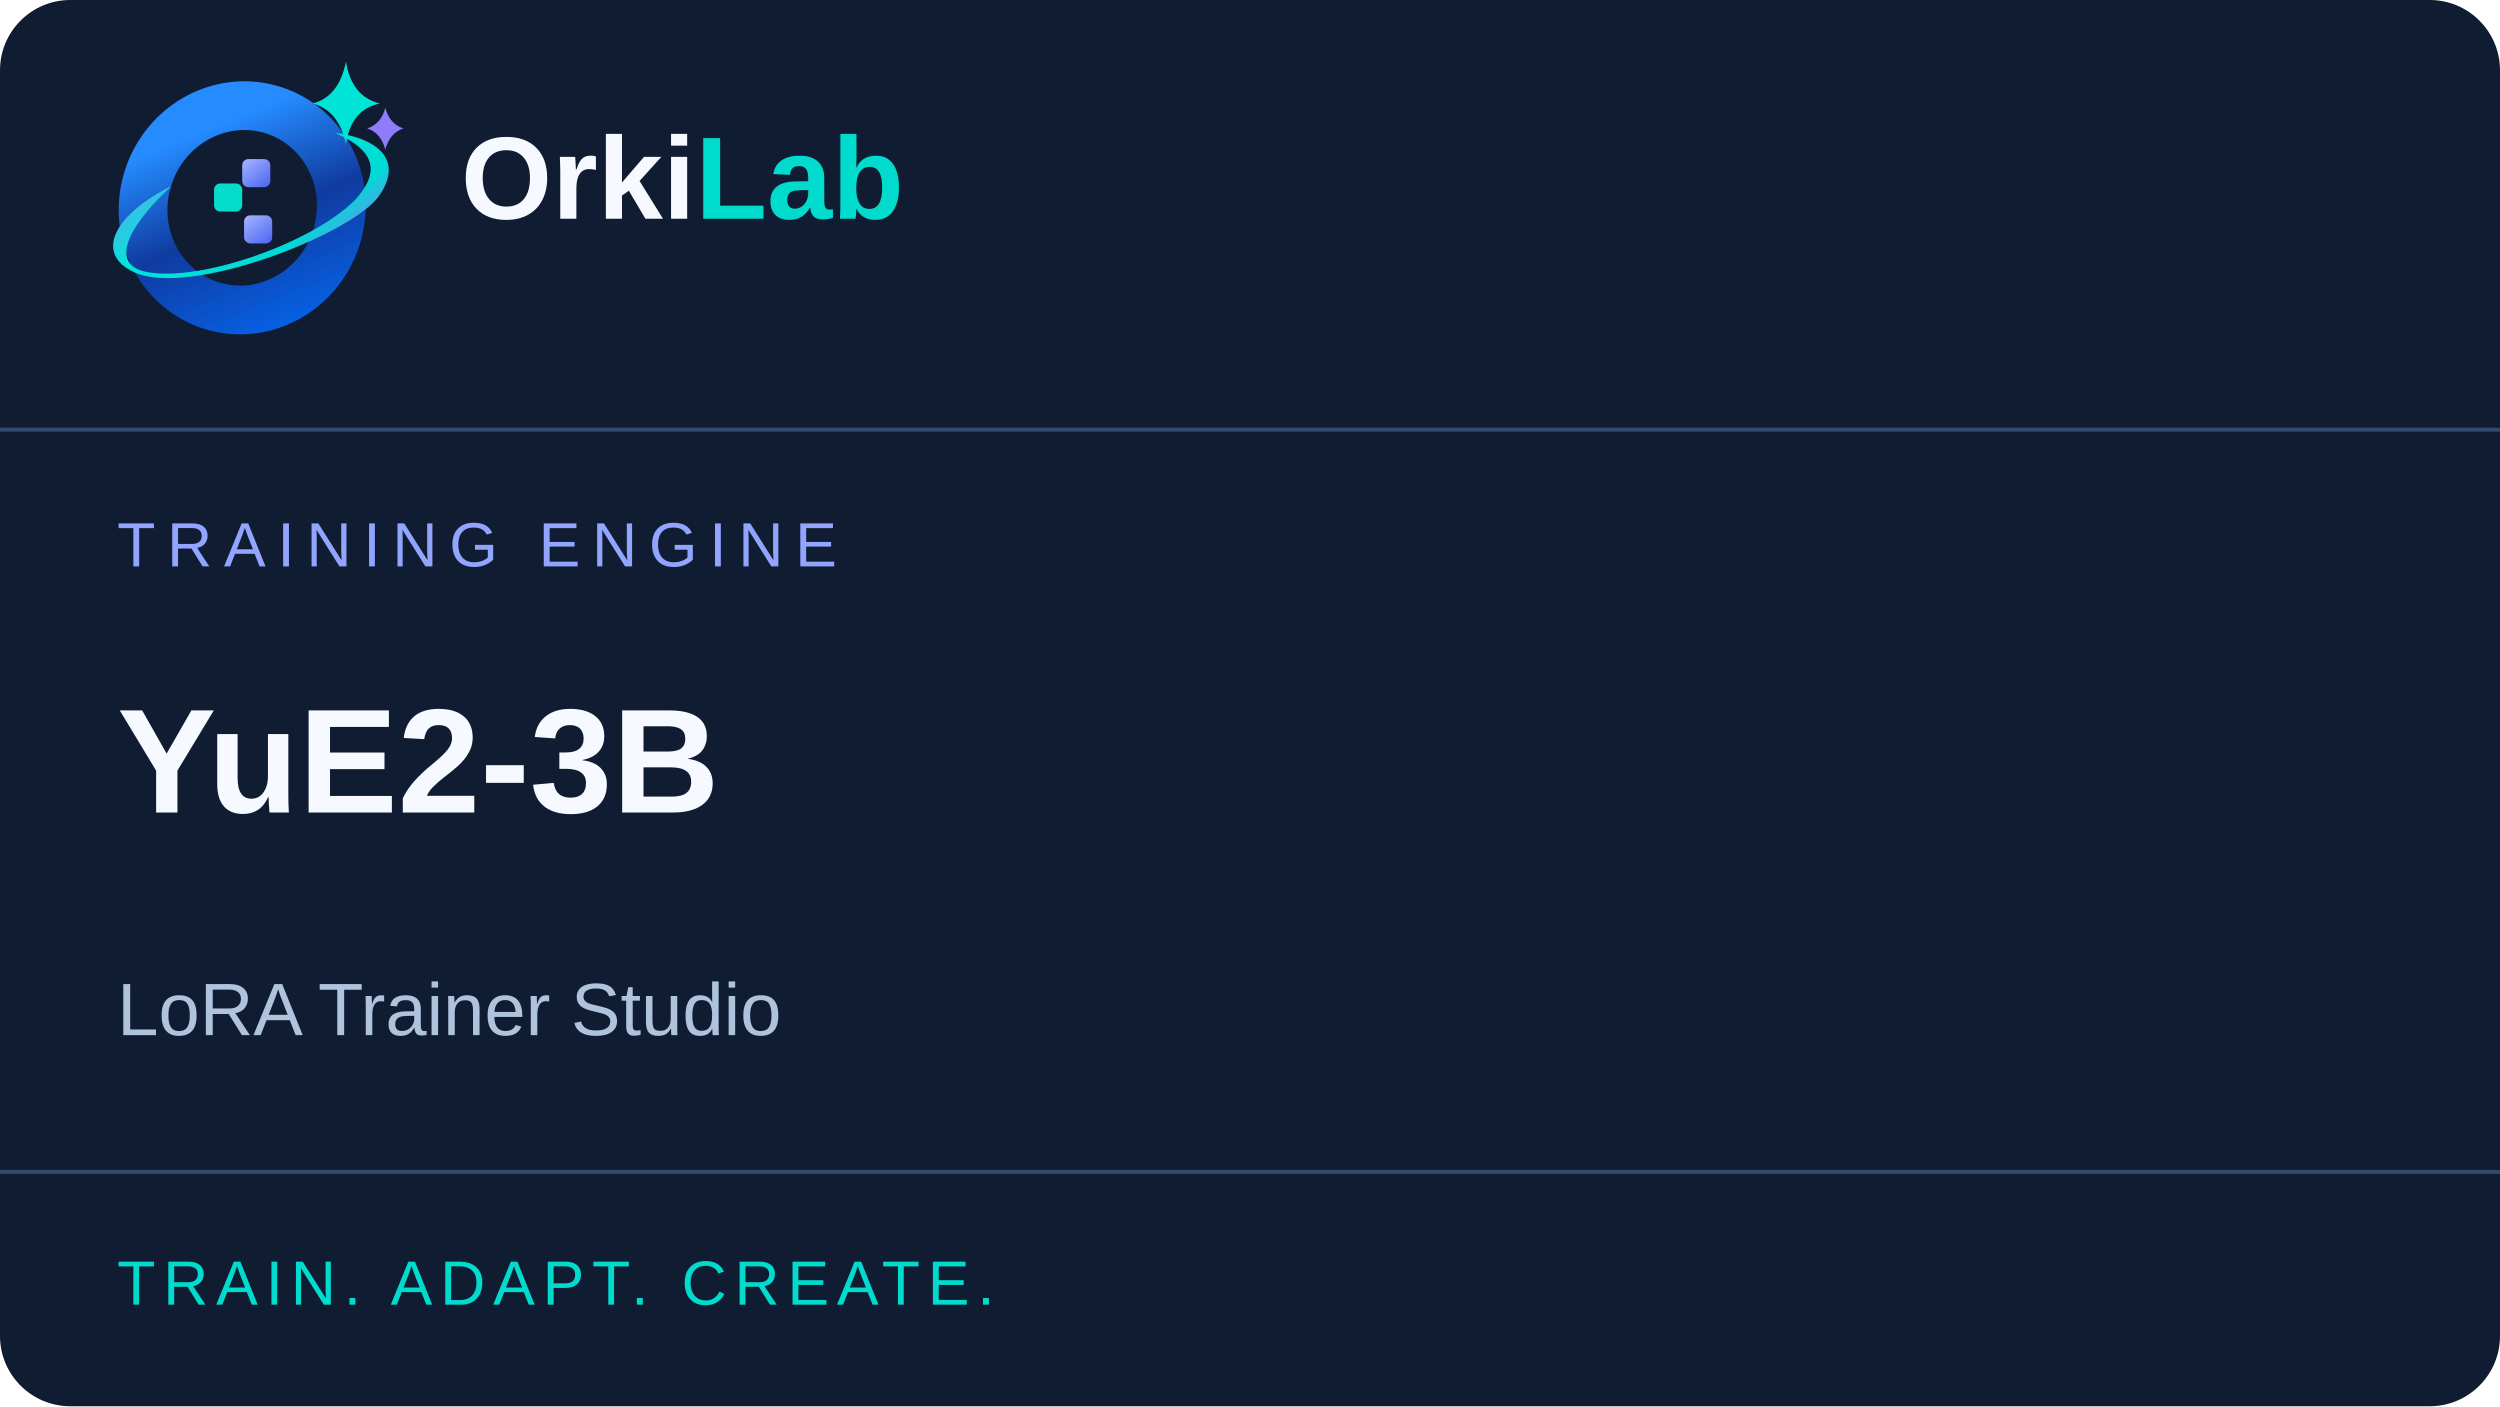
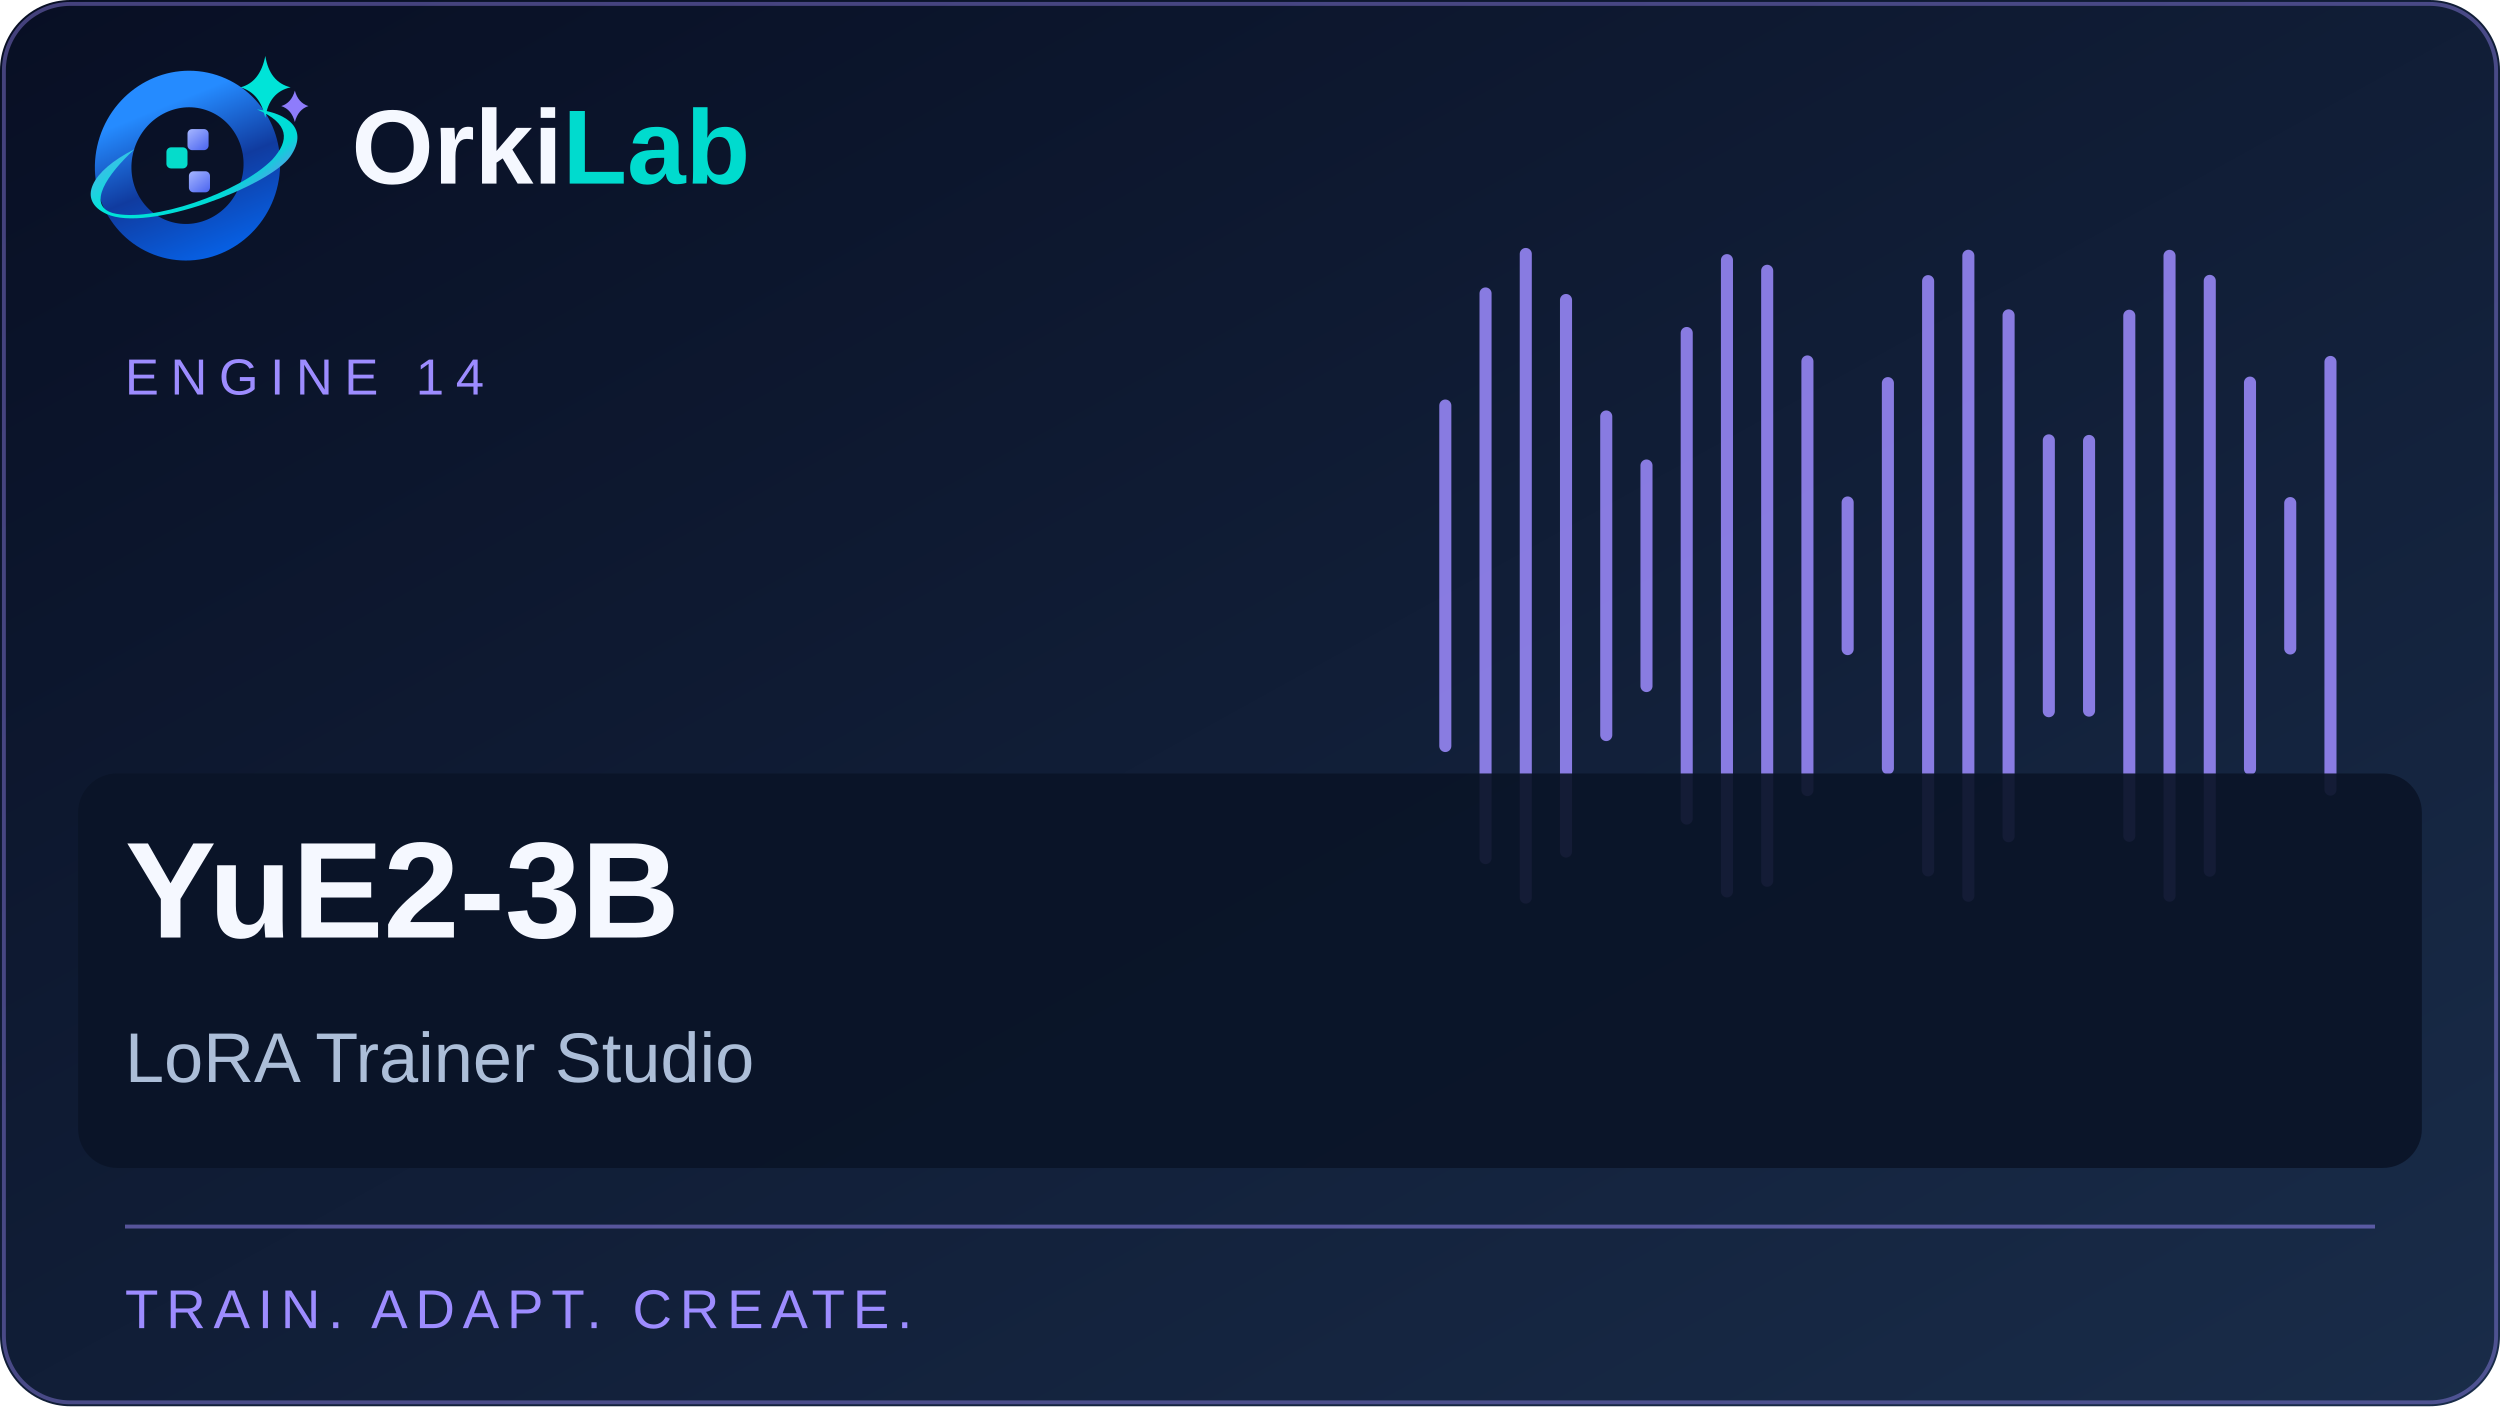
- <svg xmlns="http://www.w3.org/2000/svg" viewBox="0 0 640 360">
-   <rect width="640" height="360" rx="18" fill="#101C31" />
-   <path d="M0 110H640M0 300H640" stroke="#304B70" />
-   <g transform="translate(22 10) scale(.16)">
+ <svg xmlns="http://www.w3.org/2000/svg" width="640" height="360" viewBox="0 0 640 360">
+   <defs>
+     <linearGradient id="panel" x2="1" y2="1">
+       <stop stop-color="#080F24" />
+       <stop offset="1" stop-color="#192C49" />
+     </linearGradient>
+   </defs>
+   <rect width="640" height="360" rx="18" fill="url(#panel)" />
+   <rect x="1" y="1" width="638" height="358" rx="17" fill="none" stroke="#9D8CFF" stroke-opacity=".4" />
+   <g transform="translate(18 10) scale(.12)">
    <defs>
      <linearGradient id="bg" x2="1" y2="1">
        <stop stop-color="#070D25" />
        <stop offset="1" stop-color="#101E3C" />
      </linearGradient>
      <linearGradient id="ring" x1=".2" y1=".2" x2=".85" y2="1">
        <stop stop-color="#258BFF" />
        <stop offset=".48" stop-color="#103B9F" />
        <stop offset="1" stop-color="#075FE2" />
      </linearGradient>
      <linearGradient id="orbit" x2="1" y2=".65">
        <stop stop-color="#9683FF" />
        <stop offset=".46" stop-color="#00E5D8" />
        <stop offset=".8" stop-color="#00DAD6" />
        <stop offset="1" stop-color="#8B79F7" />
      </linearGradient>
      <linearGradient id="tile" x2=".8" y2="1">
        <stop stop-color="#A6B6FF" />
        <stop offset="1" stop-color="#526BF1" />
      </linearGradient>
      <pattern id="grid" width="40" height="40" patternUnits="userSpaceOnUse">
        <path d="M40 0H0V40" stroke="#8FB7E0" stroke-opacity=".055" fill="none" />
      </pattern>
    </defs>
    <g>
      <ellipse cx="250" cy="270" rx="158" ry="164" transform="rotate(18 250 270)" fill="none" stroke="url(#ring)" stroke-width="78" />
      <rect x="250" y="192" width="45" height="45" rx="10" fill="url(#tile)" />
      <rect x="205" y="231" width="45" height="45" rx="10" fill="#05DCCB" />
      <rect x="253" y="282" width="45" height="45" rx="10" fill="url(#tile)" />
      <path d="M137 235C43 282 14 344 77 373C165 414 425 313 469 251C510 192 464 158 398 150C468 180 468 216 431 257C361 328 172 393 90 371C35 354 78 289 137 235Z" fill="url(#orbit)" />
      <path d="M416 36Q425 92 470 103Q424 113 416 168Q405 115 363 103Q405 92 416 36Z" fill="#00E4D8" />
      <path d="M479 110Q486 136 508 143Q486 150 479 177Q472 150 450 143Q472 136 479 110Z" fill="#8E7CFB" />
    </g>
  </g>
-   <text x="118" y="56" font-family="Arial,sans-serif" font-size="30" font-weight="bold" fill="#F6F9FF">Orki<tspan fill="#00DBCE">Lab</tspan>
+   <text x="90" y="47" fill="#F5F8FF" font-family="Arial,sans-serif" font-size="27" font-weight="bold">Orki<tspan fill="#00DBCE">Lab</tspan>
  </text>
-   <g font-family="Arial,sans-serif">
-     <text x="30" y="145" font-size="16" letter-spacing="3" fill="#91A5FF">TRAINING ENGINE</text>
-     <text x="30" y="208" font-size="38" font-weight="bold" fill="#F6F9FF">YuE2-3B</text>
-     <text x="30" y="265" font-size="19" fill="#AFC3DD">LoRA Trainer Studio</text>
-     <text x="30" y="334" font-size="16" letter-spacing="2" fill="#00DBCE">TRAIN. ADAPT. CREATE.</text>
+   <text x="32" y="101" fill="#9D8CFF" font-family="Arial,sans-serif" font-size="13" letter-spacing="3">ENGINE 14</text>
+   <g transform="translate(370 65) scale(1.03)" opacity=".85">
+     <g stroke="#9D8CFF" stroke-width="3" fill="none" stroke-linecap="round" stroke-linejoin="round">
+       <path d="M0 37.689v84.622" />
+       <path d="M10 9.831v140.338" />
+       <path d="M20 0.017v159.966" />
+       <path d="M30 11.457v137.085" />
+       <path d="M40 40.41v79.179" />
+       <path d="M50 52.594v54.812" />
+       <path d="M60 19.656v120.687" />
+       <path d="M70 1.549v156.902" />
+       <path d="M80 4.195v151.61" />
+       <path d="M90 26.729v106.542" />
+       <path d="M100 61.78v36.44" />
+       <path d="M110 32.115v95.769" />
+       <path d="M120 6.767v146.466" />
+       <path d="M130 0.465v159.071" />
+       <path d="M140 15.271v129.459" />
+       <path d="M150 46.342v67.317" />
+       <path d="M160 46.485v67.031" />
+       <path d="M170 15.367v129.266" />
+       <path d="M180 0.483v159.035" />
+       <path d="M190 6.701v146.599" />
+       <path d="M200 31.987v96.027" />
+       <path d="M210 61.929v36.141" />
+       <path d="M220 26.85v106.301" />
+     </g>
  </g>
+   <rect x="20" y="198" width="600" height="101" rx="10" fill="#0A1428" fill-opacity=".92" />
+   <text x="32" y="240" fill="#F5F8FF" font-family="Arial,sans-serif" font-size="35" font-weight="bold">YuE2-3B</text>
+   <text x="32" y="277" fill="#ACBED8" font-family="Arial,sans-serif" font-size="18">LoRA Trainer Studio</text>
+   <path d="M32 314H608" stroke="#9D8CFF" opacity=".5" />
+   <text x="32" y="340" fill="#9D8CFF" font-family="Arial,sans-serif" font-size="14" letter-spacing="2">TRAIN. ADAPT. CREATE.</text>
</svg>
